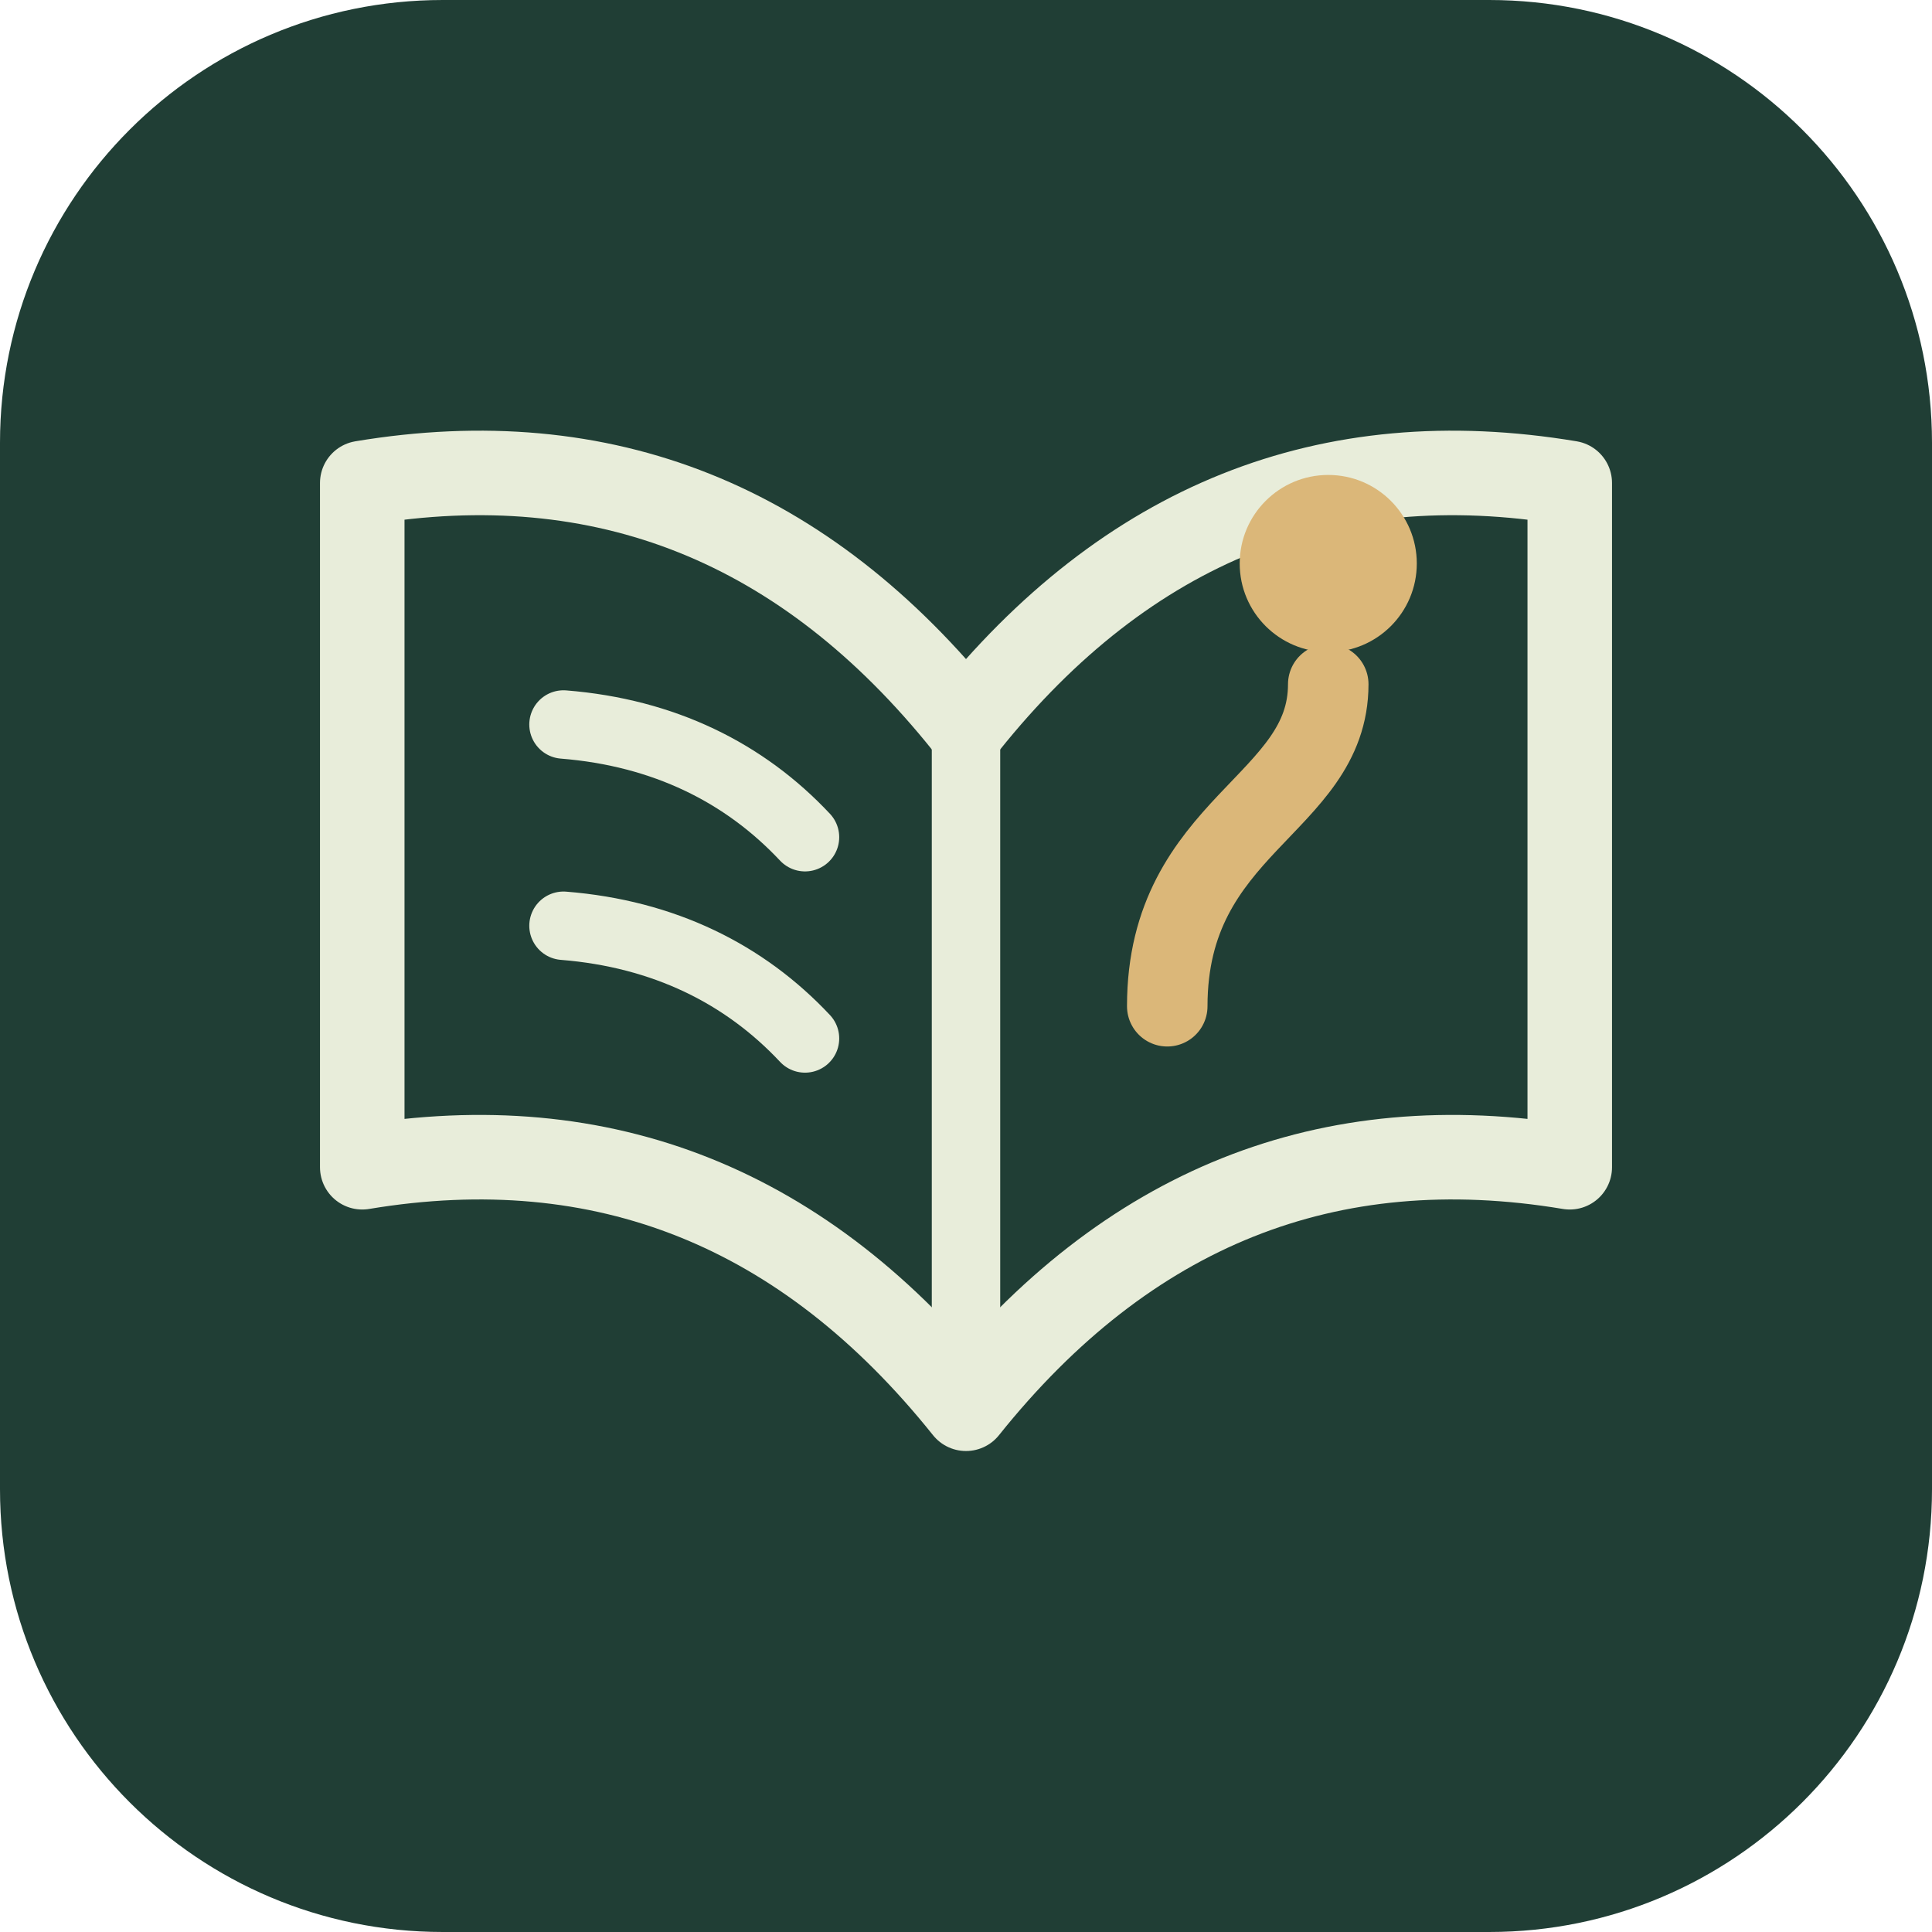
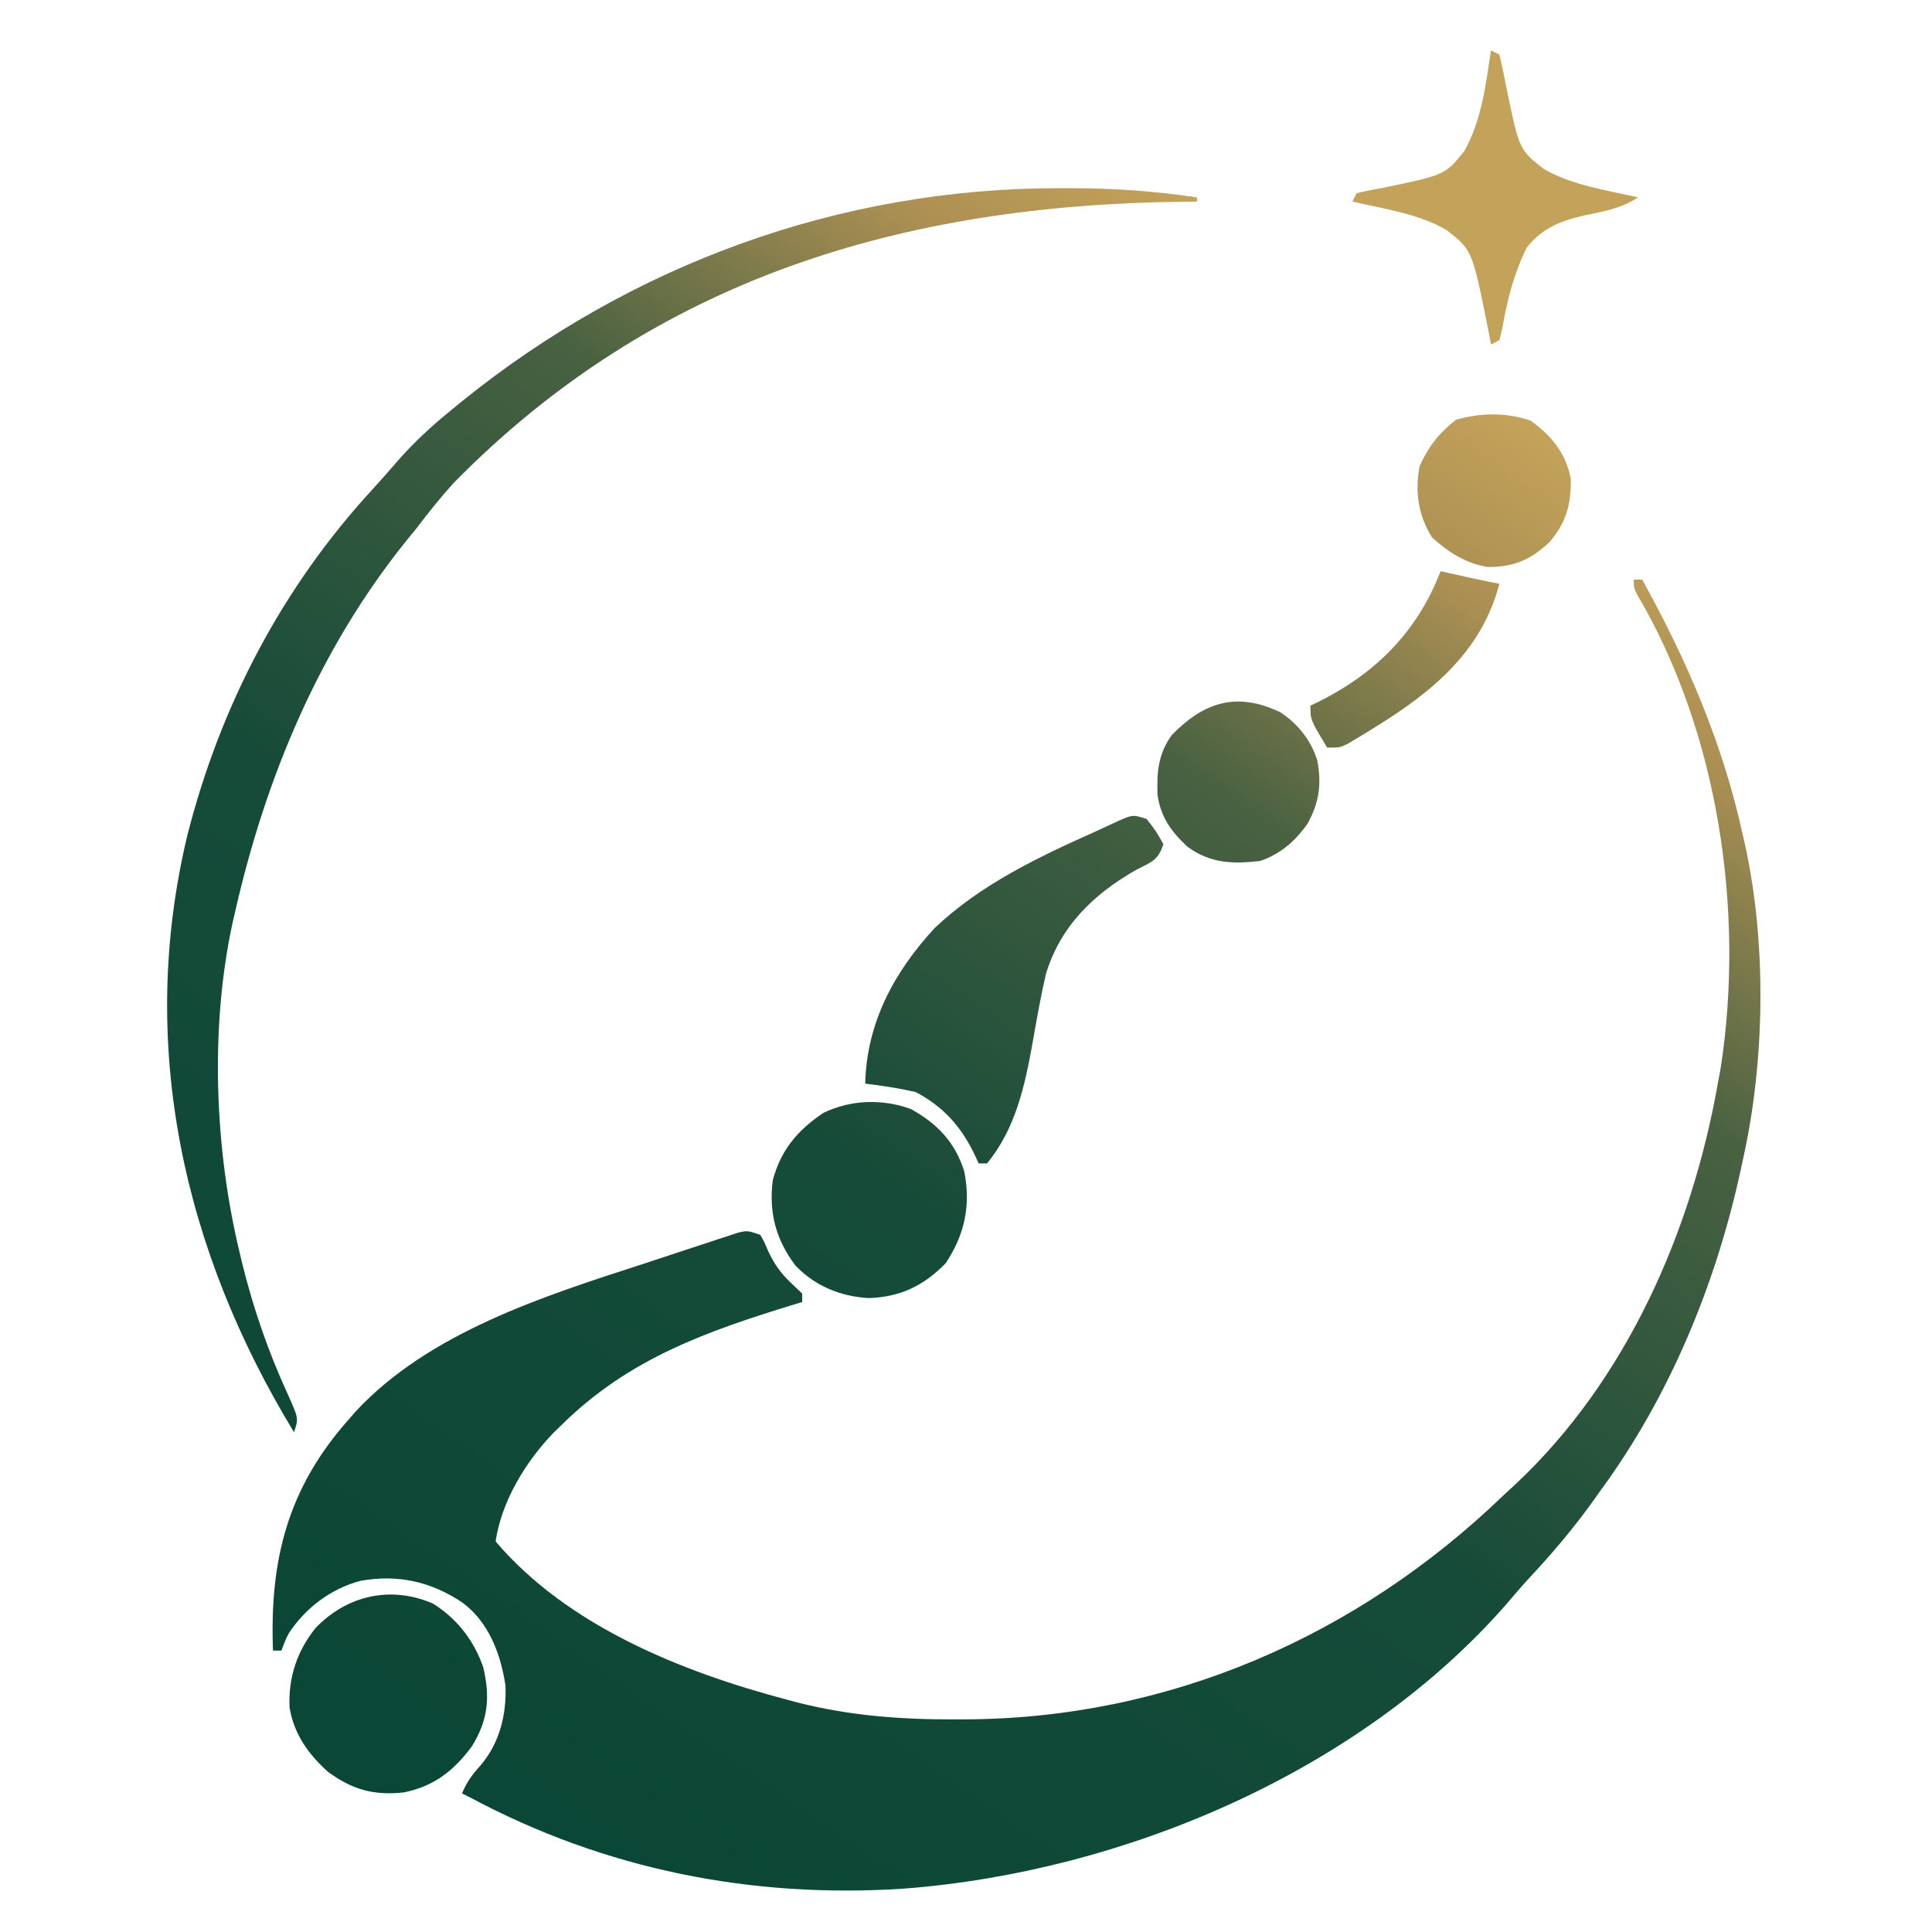
- <svg xmlns="http://www.w3.org/2000/svg" viewBox="0 0 48 48" role="img" aria-labelledby="title">
-   <rect width="48" height="48" rx="11" fill="#203e35" />
-   <g transform="translate(4 4)">
-     <path d="M20 31c-4-5-9-7-15-6V8c6-1 11 1 15 6 4-5 9-7 15-6v17c-6-1-11 1-15 6Z" fill="none" stroke="#e8edda" stroke-width="2.1" stroke-linejoin="round" />
-     <path d="M20 14v17M10 14c2.5.2 4.5 1.2 6 2.8M10 19c2.5.2 4.5 1.2 6 2.8" fill="none" stroke="#e8edda" stroke-width="1.7" stroke-linecap="round" />
-     <path d="M25 21c0-4.5 4-5 4-8" fill="none" stroke="#dbb779" stroke-width="2" stroke-linecap="round" />
-     <circle cx="29" cy="10" r="2.2" fill="#dbb779" />
-   </g>
+ <svg xmlns="http://www.w3.org/2000/svg" viewBox="0 0 460 460" role="img" aria-labelledby="title">
+   <defs>
+     <linearGradient id="progress" x1="80" y1="400" x2="310" y2="65" gradientUnits="userSpaceOnUse">
+       <stop offset="0" stop-color="#0b4736" />
+       <stop offset="0.42" stop-color="#164b39" />
+       <stop offset="0.72" stop-color="#486141" />
+       <stop offset="0.9" stop-color="#ac9053" />
+       <stop offset="1" stop-color="#c3a259" />
+     </linearGradient>
+   </defs>
+   <path d="M 355 12 C 355.66 12.33 356.32 12.66 357 13 C 357.68 15.85 358.27 18.68 358.81 21.56 C 361.75 35.65 361.75 35.65 367.54 40.21 C 374.19 44.1 382.56 45.3 390 47 C 385.99 49.68 381.72 50.34 377.07 51.32 C 371.55 52.6 366.97 54.39 363.43 59.09 C 360.4 65.31 358.87 71.38 357.68 78.19 C 357.45 79.12 357.23 80.05 357 81 C 356.67 81.16 356.67 81.16 355 82 C 354.77 80.79 354.54 79.59 354.3 78.34 C 350.55 59.59 350.55 59.59 344.46 54.79 C 337.81 50.9 329.44 49.7 322 48 C 322.33 47.34 322.66 46.68 323 46 C 325.13 45.49 327.28 45.07 329.44 44.69 C 344.02 41.66 344.02 41.66 348.62 36.02 C 352.76 28.71 353.75 20.19 355 12 Z" fill="url(#progress)" />
+   <path d="M 252.06 44.81 C 253.33 44.81 254.59 44.81 255.9 44.81 C 265.71 44.86 275.29 45.54 285 47 C 285 47.33 285 47.66 285 48 C 284.48 48 284.48 48 281.85 48.03 C 215 48.73 155.82 66.3 108 115 C 104.8 118.53 101.88 122.21 99 126 C 98.61 126.47 98.61 126.47 96.66 128.86 C 76 154.55 63.27 185.09 56 217 C 55.82 217.78 55.63 218.57 55.45 219.38 C 49.96 244.31 51.07 273.32 57 298 C 57.21 298.9 57.43 299.8 57.65 300.73 C 60.32 311.59 63.89 321.87 68.55 332.05 C 71.1 337.7 71.1 337.7 70 341 C 43.67 297.72 32.61 248.76 44.64 198.75 C 52.53 167.87 67.23 139.78 88.85 116.34 C 90.96 114.03 93.01 111.68 95.06 109.31 C 98.77 105.15 102.68 101.52 107 98 C 108.02 97.16 109.04 96.33 110.09 95.47 C 150.46 62.88 200.05 44.78 252.06 44.81 Z" fill="url(#progress)" />
+   <path d="M 364.38 100.12 C 369.42 103.72 372.8 107.86 374 114 C 374.08 120.06 372.98 124.25 369 129 C 364.44 133.32 360.49 135 354.19 135 C 348.98 134.13 344.88 131.5 341 128 C 337.65 122.73 336.86 117.09 338 111 C 340.06 106.39 342.69 103 346.69 99.94 C 352.67 98.25 358.46 98.16 364.38 100.12 Z" fill="url(#progress)" />
+   <path d="M 343 136 C 343.59 136.13 344.18 136.27 344.79 136.4 C 348.85 137.31 352.91 138.21 357 139 C 352.79 155.04 341.18 164.61 327.62 173 C 326.83 173.49 326.03 173.99 325.21 174.5 C 324.83 174.72 324.83 174.72 322.91 175.88 C 322.23 176.28 321.55 176.69 320.85 177.12 C 319 178 319 178 316 178 C 312 171.38 312 171.38 312 168 C 312.65 167.69 313.31 167.39 313.98 167.07 C 327.64 160.23 337.46 150.38 343 136 Z" fill="url(#progress)" />
+   <path d="M 304.85 169.59 C 308.99 172.29 312.17 176.31 313.64 181.04 C 314.7 186.76 314.09 191.03 311.35 196.07 C 308.44 200.24 304.83 203.39 300 205 C 293.47 205.74 288.14 205.58 282.73 201.6 C 278.84 197.99 276.38 194.58 275.6 189.25 C 275.42 183.82 275.75 179.51 279 175 C 286.71 167.1 294.52 164.64 304.85 169.59 Z" fill="url(#progress)" />
+   <path d="M 273 195 C 275.25 197.88 275.25 197.88 277 201 C 275.68 204.97 274.16 205.21 270.5 207.12 C 260.36 212.89 252.41 220.58 249 232 C 247.76 237.43 246.79 242.92 245.83 248.41 C 244.01 258.56 241.75 268.86 235 277 C 234.34 277 233.68 277 233 277 C 232.77 276.48 232.54 275.96 232.3 275.43 C 229.06 268.5 224.86 263.62 218 260 C 214.03 259.1 210.04 258.5 206 258 C 206.36 243.5 212.84 231.5 222.5 221 C 233.47 210.6 247.06 204.14 260.71 198.03 C 262.17 197.37 263.63 196.7 265.07 196.02 C 269.67 193.89 269.67 193.89 273 195 Z" fill="url(#progress)" />
+   <path d="M 216.89 264.06 C 223.18 267.53 227.47 272.03 229.6 278.97 C 231.18 287.05 229.68 293.93 225.18 300.75 C 219.92 306.16 214.29 308.83 206.8 309.07 C 200.1 308.67 194.08 306.21 189.39 301.32 C 184.73 295.15 183.01 288.66 184 281 C 185.89 273.85 189.91 269.09 196 265 C 202.47 261.82 210.13 261.58 216.89 264.06 Z" fill="url(#progress)" />
+   <path d="M 389 138 C 389.66 138 390.32 138 391 138 C 401.79 157.49 410.24 177.19 415 199 C 415.08 199.36 415.08 199.36 415.5 201.17 C 420.64 224.65 420.25 252.59 415 276 C 414.83 276.81 414.66 277.61 414.48 278.44 C 408.59 305.67 397.54 332.5 381 355 C 380.25 356.05 379.5 357.1 378.73 358.18 C 374.28 364.3 369.48 369.95 364.33 375.48 C 362.36 377.61 360.48 379.78 358.62 382 C 323.58 421.99 267.38 445.7 215.13 449.68 C 178.98 452.06 143.95 445.1 112 428 C 111.34 427.67 110.68 427.34 110 427 C 111.16 424.25 112.4 422.56 114.44 420.31 C 118.95 415 120.61 408.29 120.36 401.4 C 119.24 393.85 116.43 386.37 110.25 381.67 C 102.76 376.59 94.78 374.78 85.81 376.39 C 78.76 378.29 72.82 382.75 68.77 388.86 C 67.94 390.5 67.94 390.5 67 393 C 66.34 393 65.68 393 65 393 C 64.18 371.6 68.4 354.44 83 338 C 83.53 337.39 84.06 336.77 84.61 336.14 C 102.08 317.28 129.45 308.6 153.15 300.93 C 156.15 299.95 159.14 298.96 162.13 297.96 C 164.13 297.31 166.13 296.65 168.12 296 C 169.07 295.68 170.01 295.37 170.98 295.05 C 171.86 294.76 172.73 294.48 173.63 294.19 C 174.41 293.93 175.18 293.68 175.97 293.42 C 178 293 178 293 181 294 C 181.96 295.64 181.96 295.64 182.81 297.69 C 184.26 300.82 185.75 302.99 188.25 305.38 C 189.16 306.24 190.06 307.11 191 308 C 191 308.66 191 309.32 191 310 C 190.41 310.18 189.81 310.36 189.2 310.55 C 168.38 316.93 149.87 323.42 134 339 C 133.64 339.34 133.64 339.34 131.84 341.08 C 125.17 347.99 119.43 357.39 118 367 C 135 387 162 398 187.62 404.75 C 188.36 404.95 189.1 405.15 189.86 405.35 C 202.32 408.52 214.53 409.41 227.31 409.38 C 228.1 409.37 228.89 409.37 229.7 409.37 C 278.3 409.22 323.16 389.6 358 356 C 358.98 355.09 359.97 354.18 360.95 353.28 C 387.34 328.48 402.77 293.17 409 258 C 409.11 257.38 409.11 257.38 409.69 254.27 C 415.44 217.05 409.16 174.55 389.96 141.84 C 389 140 389 140 389 138 Z" fill="url(#progress)" />
+   <path d="M 103.02 381.77 C 108.78 385.33 112.88 390.62 115.07 397 C 116.73 404.09 116.23 409.5 112.38 415.75 C 108.11 421.57 103.28 425.36 96.1 426.77 C 89 427.54 83.86 426.1 78.09 421.86 C 73.39 417.66 70 412.85 68.94 406.56 C 68.63 399.41 70.68 393.2 75.13 387.62 C 82.63 379.84 92.99 377.48 103.02 381.77 Z" fill="url(#progress)" />
</svg>
